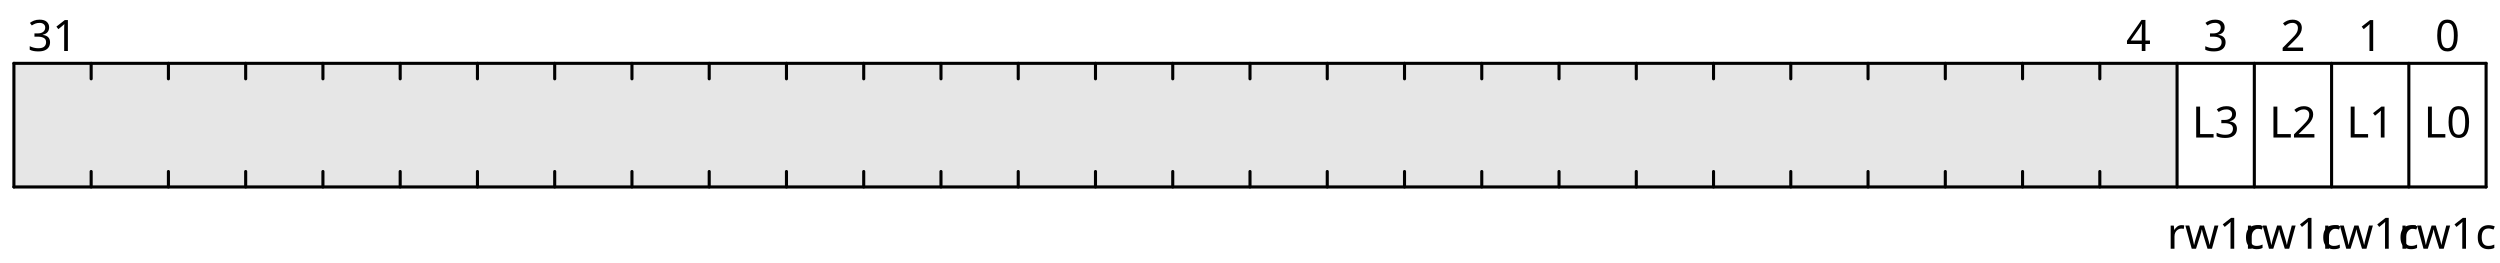
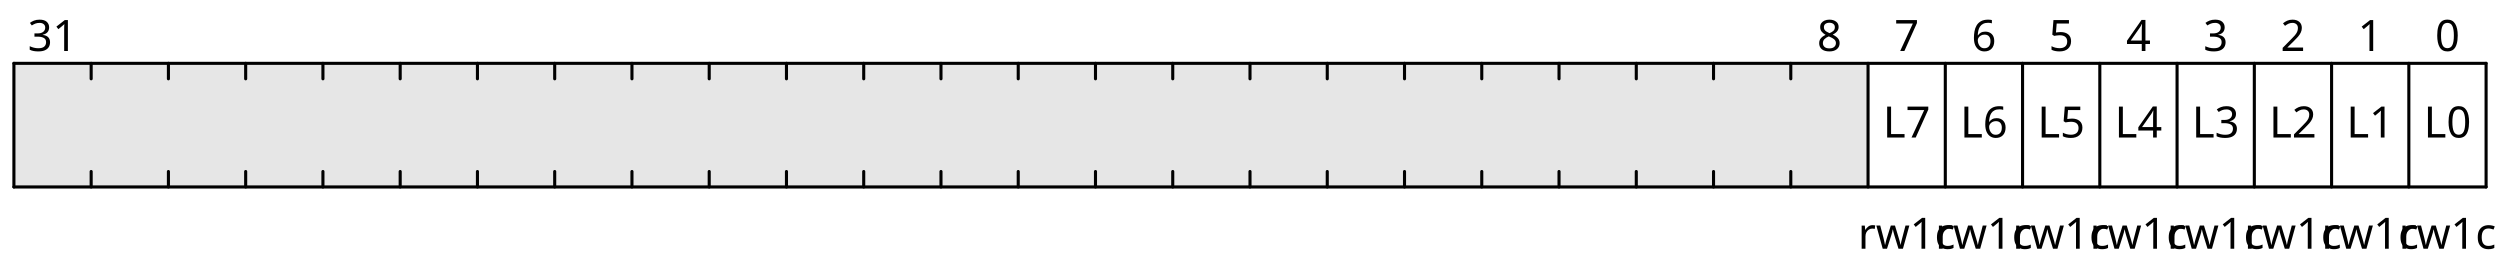
<svg xmlns="http://www.w3.org/2000/svg" baseProfile="full" class="WaveDrom" height="85" version="1.1" viewBox="0,0,809,85" width="809">
  <defs />
  <g font-family="sans-serif" font-size="14" font-weight="normal" text-anchor="middle" transform="translate(4.5,0.5)">
    <g stroke="black" stroke-linecap="round" stroke-width="1" transform="translate(0,20.0)">
      <line x1="0" x2="800" y1="0" y2="0" />
      <line x1="0" x2="0" y1="0" y2="40.0" />
      <line x1="0" x2="800" y1="40.0" y2="40.0" />
      <line x1="800.0" x2="800.0" y1="0" y2="40.0" />
      <line x1="775.0" x2="775.0" y1="0" y2="40.0" />
      <line x1="750.0" x2="750.0" y1="0" y2="40.0" />
      <line x1="725.0" x2="725.0" y1="0" y2="40.0" />
      <line x1="700.0" x2="700.0" y1="0" y2="40.0" />
-       <line x1="675.0" x2="675.0" y1="0" y2="5.0" />
-       <line x1="675.0" x2="675.0" y1="35.0" y2="40.0" />
-       <line x1="650.0" x2="650.0" y1="0" y2="5.0" />
-       <line x1="650.0" x2="650.0" y1="35.0" y2="40.0" />
-       <line x1="625.0" x2="625.0" y1="0" y2="5.0" />
-       <line x1="625.0" x2="625.0" y1="35.0" y2="40.0" />
-       <line x1="600.0" x2="600.0" y1="0" y2="5.0" />
-       <line x1="600.0" x2="600.0" y1="35.0" y2="40.0" />
+       <line x1="675.0" x2="675.0" y1="0" y2="40.0" />
+       <line x1="650.0" x2="650.0" y1="0" y2="40.0" />
+       <line x1="625.0" x2="625.0" y1="0" y2="40.0" />
+       <line x1="600.0" x2="600.0" y1="0" y2="40.0" />
      <line x1="575.0" x2="575.0" y1="0" y2="5.0" />
      <line x1="575.0" x2="575.0" y1="35.0" y2="40.0" />
      <line x1="550.0" x2="550.0" y1="0" y2="5.0" />
      <line x1="550.0" x2="550.0" y1="35.0" y2="40.0" />
      <line x1="525.0" x2="525.0" y1="0" y2="5.0" />
      <line x1="525.0" x2="525.0" y1="35.0" y2="40.0" />
      <line x1="500.0" x2="500.0" y1="0" y2="5.0" />
      <line x1="500.0" x2="500.0" y1="35.0" y2="40.0" />
      <line x1="475.0" x2="475.0" y1="0" y2="5.0" />
      <line x1="475.0" x2="475.0" y1="35.0" y2="40.0" />
      <line x1="450.0" x2="450.0" y1="0" y2="5.0" />
      <line x1="450.0" x2="450.0" y1="35.0" y2="40.0" />
      <line x1="425.0" x2="425.0" y1="0" y2="5.0" />
      <line x1="425.0" x2="425.0" y1="35.0" y2="40.0" />
      <line x1="400.0" x2="400.0" y1="0" y2="5.0" />
      <line x1="400.0" x2="400.0" y1="35.0" y2="40.0" />
      <line x1="375.0" x2="375.0" y1="0" y2="5.0" />
      <line x1="375.0" x2="375.0" y1="35.0" y2="40.0" />
      <line x1="350.0" x2="350.0" y1="0" y2="5.0" />
      <line x1="350.0" x2="350.0" y1="35.0" y2="40.0" />
      <line x1="325.0" x2="325.0" y1="0" y2="5.0" />
      <line x1="325.0" x2="325.0" y1="35.0" y2="40.0" />
      <line x1="300.0" x2="300.0" y1="0" y2="5.0" />
      <line x1="300.0" x2="300.0" y1="35.0" y2="40.0" />
      <line x1="275.0" x2="275.0" y1="0" y2="5.0" />
      <line x1="275.0" x2="275.0" y1="35.0" y2="40.0" />
      <line x1="250.0" x2="250.0" y1="0" y2="5.0" />
      <line x1="250.0" x2="250.0" y1="35.0" y2="40.0" />
      <line x1="225.0" x2="225.0" y1="0" y2="5.0" />
      <line x1="225.0" x2="225.0" y1="35.0" y2="40.0" />
      <line x1="200.0" x2="200.0" y1="0" y2="5.0" />
      <line x1="200.0" x2="200.0" y1="35.0" y2="40.0" />
      <line x1="175.0" x2="175.0" y1="0" y2="5.0" />
      <line x1="175.0" x2="175.0" y1="35.0" y2="40.0" />
      <line x1="150.0" x2="150.0" y1="0" y2="5.0" />
      <line x1="150.0" x2="150.0" y1="35.0" y2="40.0" />
      <line x1="125.0" x2="125.0" y1="0" y2="5.0" />
      <line x1="125.0" x2="125.0" y1="35.0" y2="40.0" />
      <line x1="100.0" x2="100.0" y1="0" y2="5.0" />
      <line x1="100.0" x2="100.0" y1="35.0" y2="40.0" />
      <line x1="75.0" x2="75.0" y1="0" y2="5.0" />
      <line x1="75.0" x2="75.0" y1="35.0" y2="40.0" />
      <line x1="50.0" x2="50.0" y1="0" y2="5.0" />
      <line x1="50.0" x2="50.0" y1="35.0" y2="40.0" />
      <line x1="25.0" x2="25.0" y1="0" y2="5.0" />
      <line x1="25.0" x2="25.0" y1="35.0" y2="40.0" />
    </g>
    <g text-anchor="middle">
      <g>
        <g transform="translate(0,20.0)">
-           <rect height="40.0" style="fill-opacity:0.1" width="700.0" x="0.0" y="0" />
+           <rect height="40.0" style="fill-opacity:0.1" width="600.0" x="0.0" y="0" />
        </g>
        <g transform="translate(12.5,16.0)">
          <text x="775.0">
            <tspan>0</tspan>
          </text>
          <text x="750.0">
            <tspan>1</tspan>
          </text>
          <text x="725.0">
            <tspan>2</tspan>
          </text>
          <text x="700.0">
            <tspan>3</tspan>
          </text>
          <text x="675.0">
            <tspan>4</tspan>
+           </text>
+           <text x="650.0">
+             <tspan>5</tspan>
+           </text>
+           <text x="625.0">
+             <tspan>6</tspan>
+           </text>
+           <text x="600.0">
+             <tspan>7</tspan>
+           </text>
+           <text x="575.0">
+             <tspan>8</tspan>
          </text>
          <text x="0.0">
            <tspan>31</tspan>
          </text>
        </g>
        <g transform="translate(12.5,44.0)">
          <text x="775.0">
            <tspan>L0</tspan>
          </text>
          <text x="750.0">
            <tspan>L1</tspan>
          </text>
          <text x="725.0">
            <tspan>L2</tspan>
          </text>
          <text x="700.0">
            <tspan>L3</tspan>
          </text>
+           <text x="675.0">
+             <tspan>L4</tspan>
+           </text>
+           <text x="650.0">
+             <tspan>L5</tspan>
+           </text>
+           <text x="625.0">
+             <tspan>L6</tspan>
+           </text>
+           <text x="600.0">
+             <tspan>L7</tspan>
+           </text>
        </g>
        <g transform="translate(12.5,80)">
          <text x="775.0">
            <tspan>rw1c</tspan>
          </text>
          <text x="750.0">
            <tspan>rw1c</tspan>
          </text>
          <text x="725.0">
            <tspan>rw1c</tspan>
          </text>
          <text x="700.0">
            <tspan>rw1c</tspan>
          </text>
+           <text x="675.0">
+             <tspan>rw1c</tspan>
+           </text>
+           <text x="650.0">
+             <tspan>rw1c</tspan>
+           </text>
+           <text x="625.0">
+             <tspan>rw1c</tspan>
+           </text>
+           <text x="600.0">
+             <tspan>rw1c</tspan>
+           </text>
        </g>
      </g>
    </g>
  </g>
</svg>
